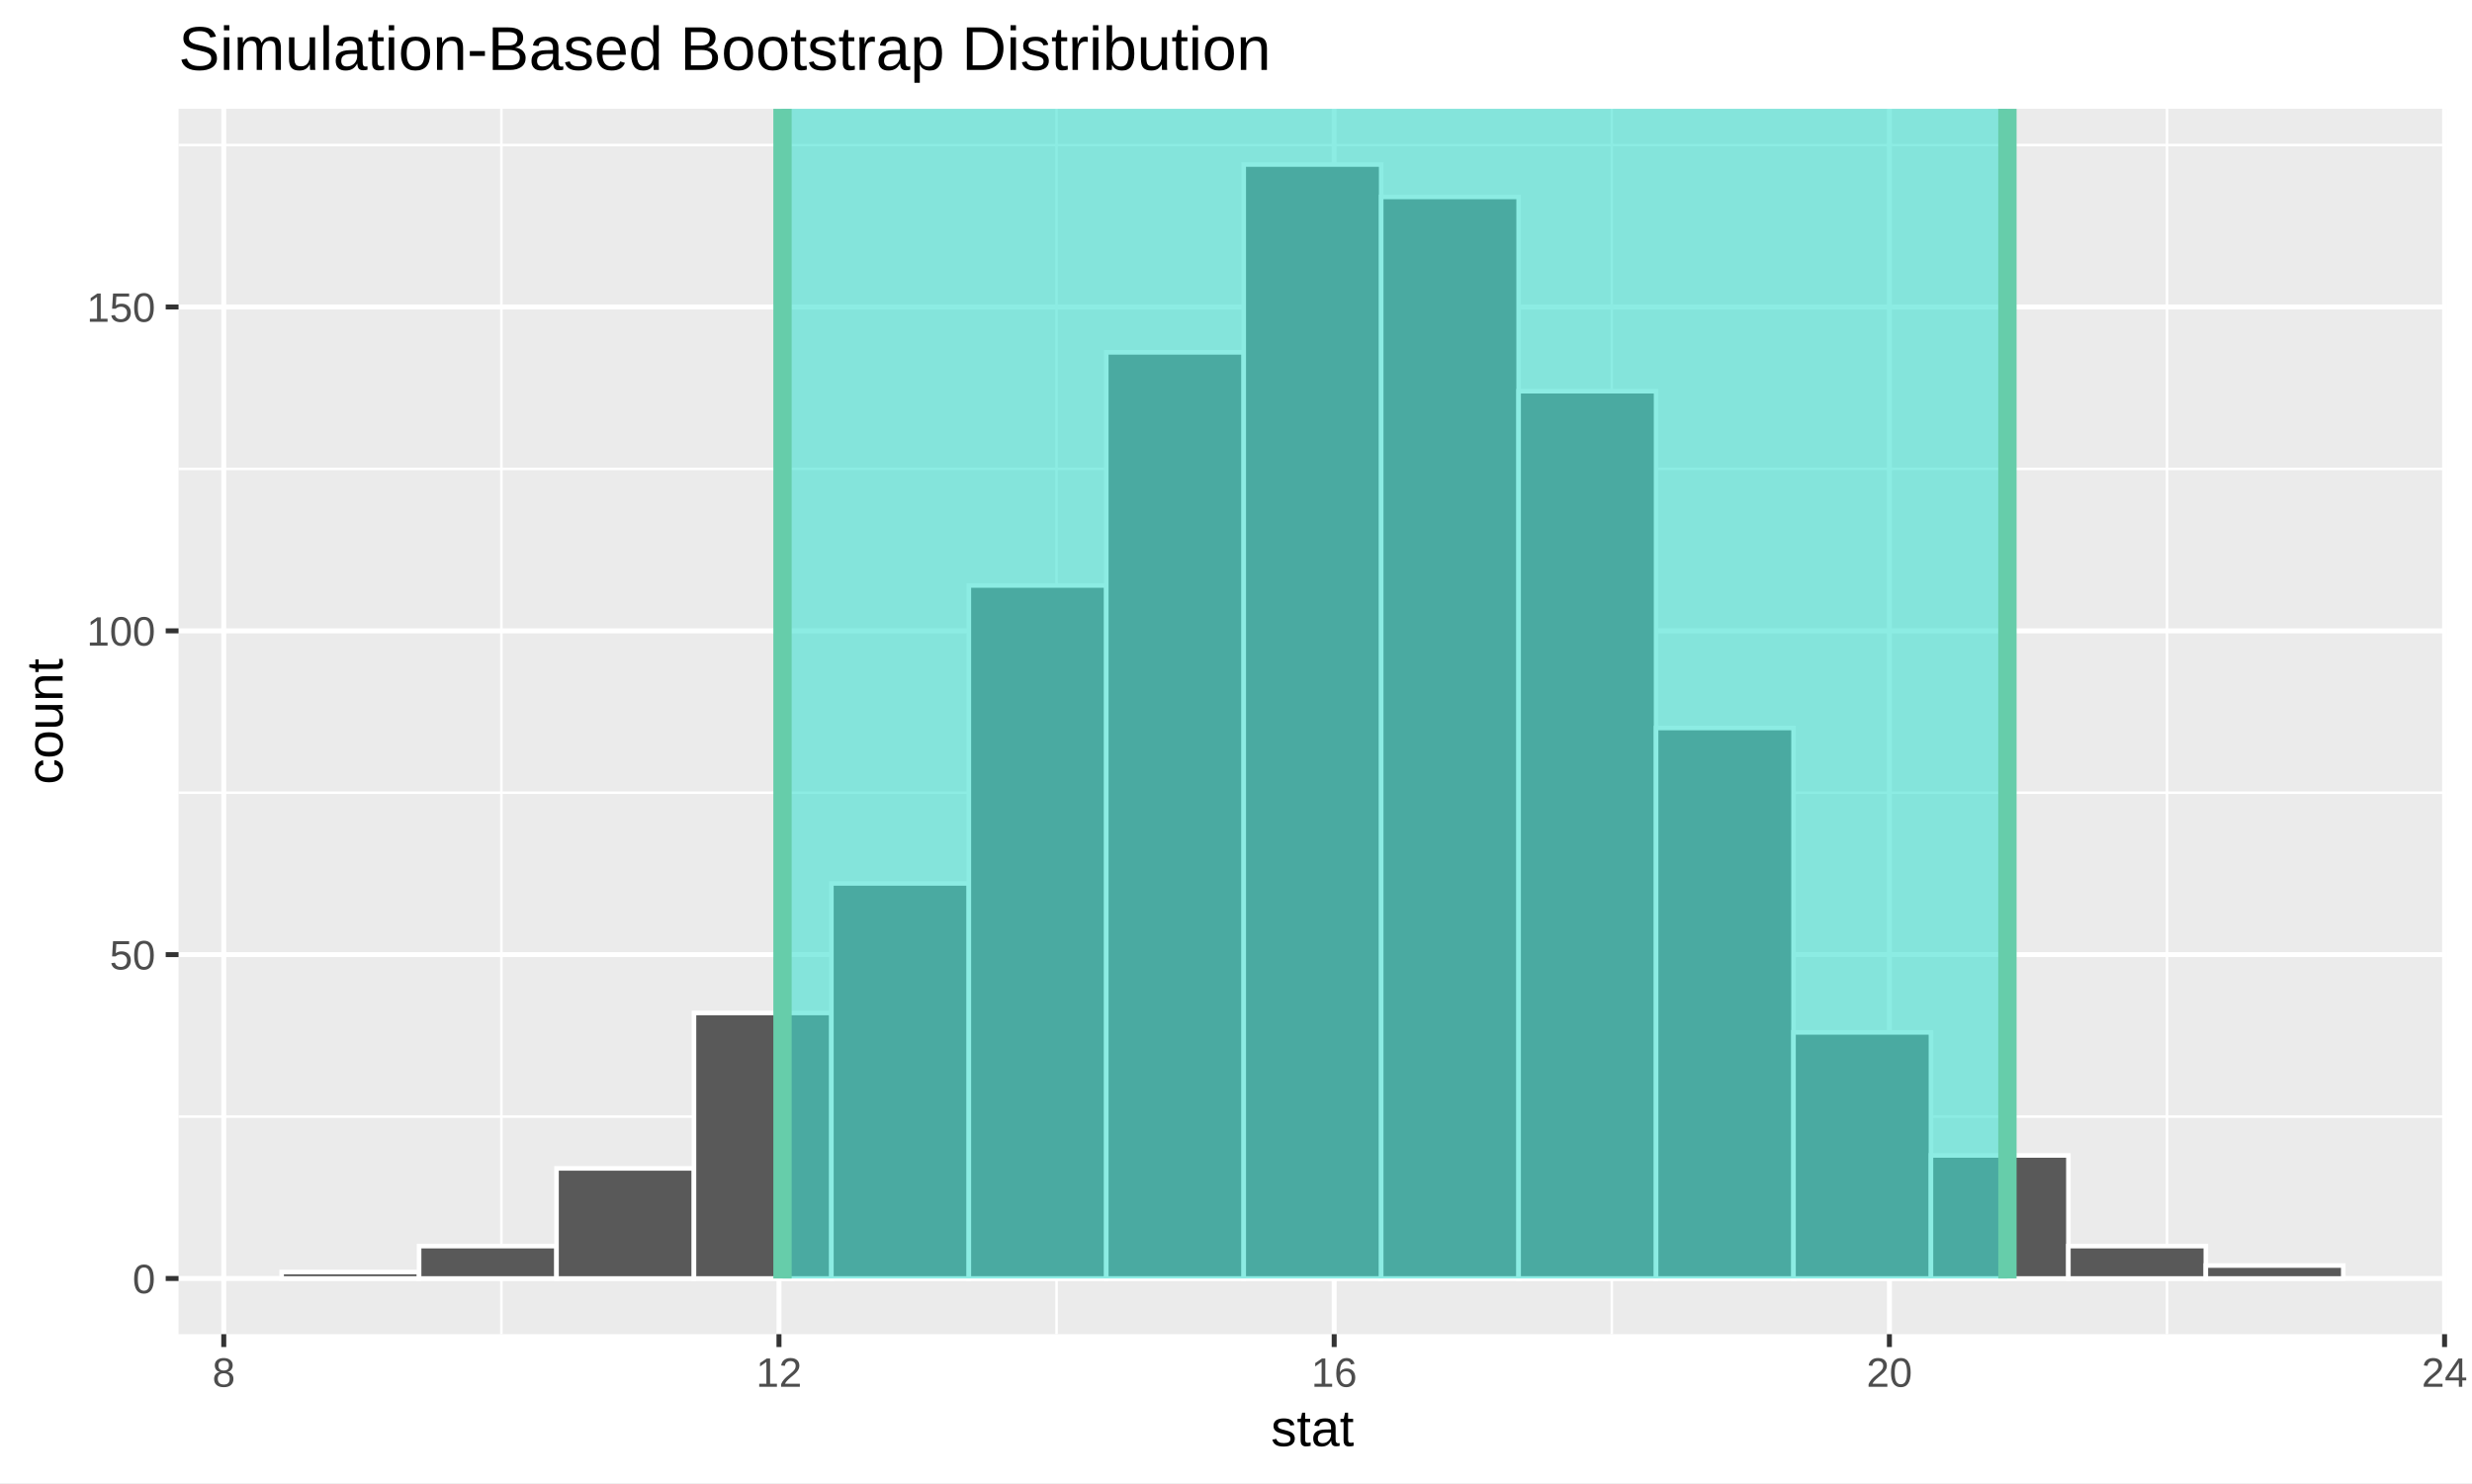
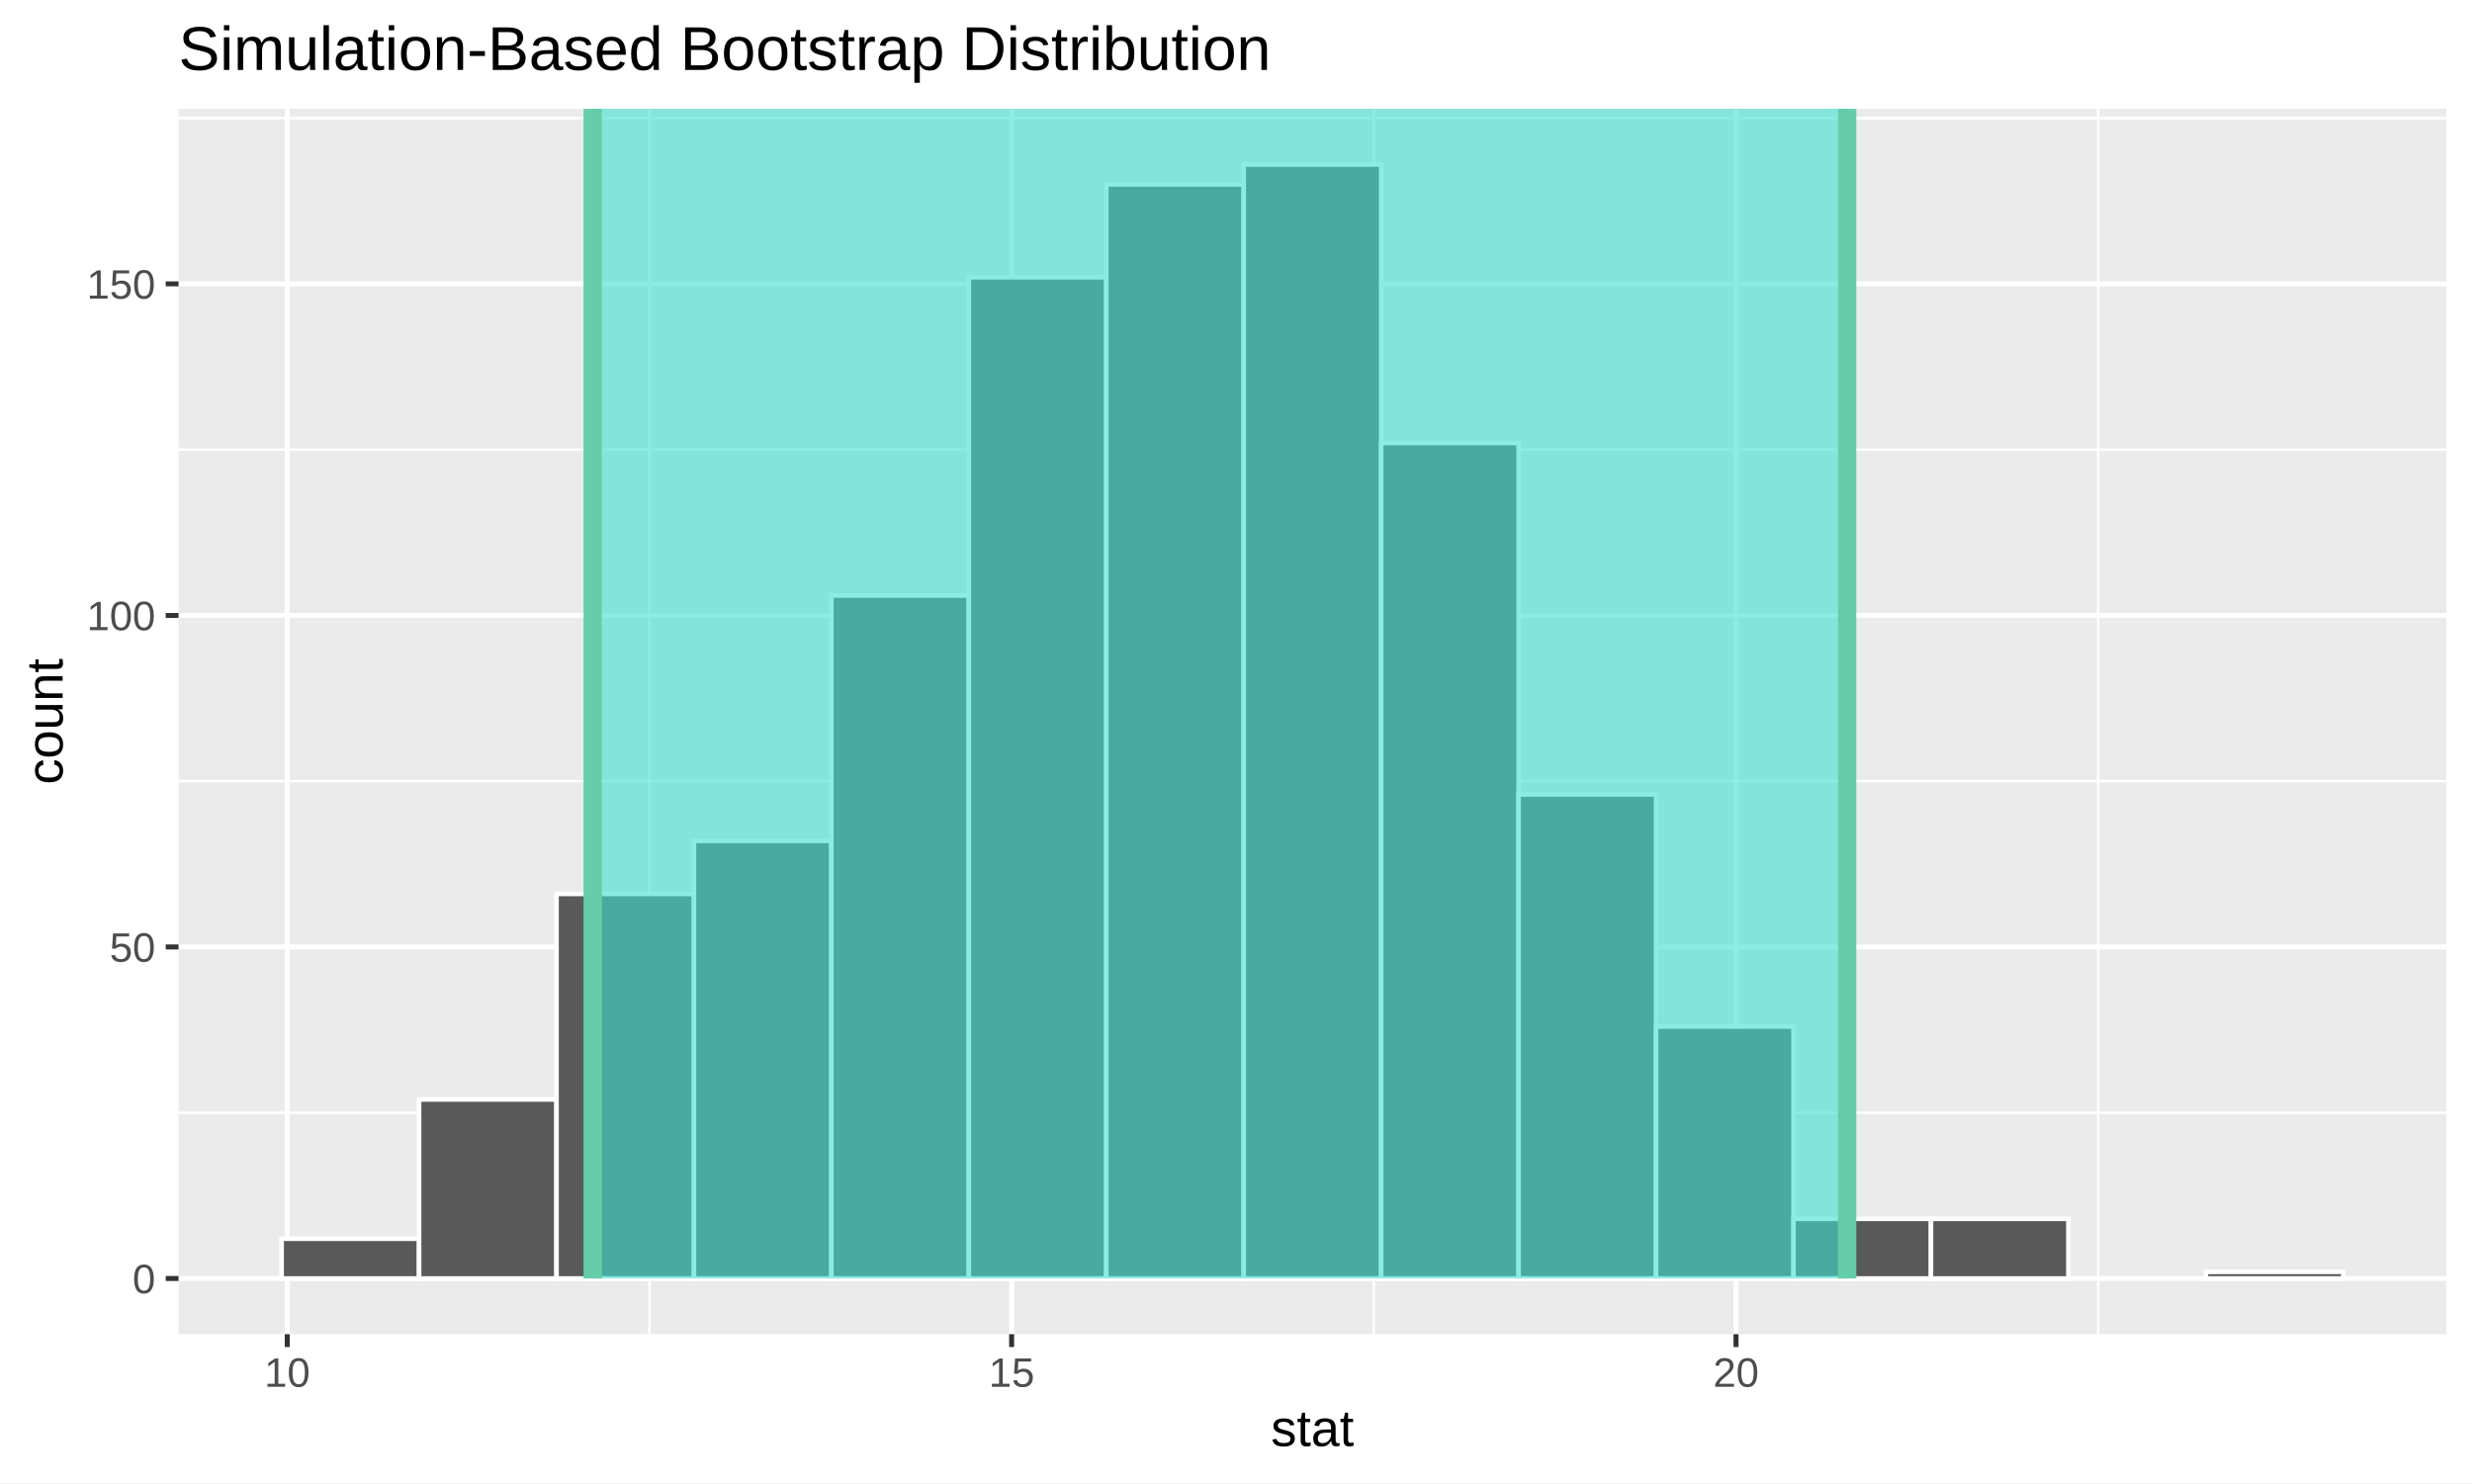
<svg xmlns="http://www.w3.org/2000/svg" class="svglite" width="576.00pt" height="345.60pt" viewBox="0 0 576.00 345.60">
  <defs>
    <style type="text/css">
    .svglite line, .svglite polyline, .svglite polygon, .svglite path, .svglite rect, .svglite circle {
      fill: none;
      stroke: #000000;
      stroke-linecap: round;
      stroke-linejoin: round;
      stroke-miterlimit: 10.00;
    }
    .svglite text {
      white-space: pre;
    }
  </style>
  </defs>
  <rect width="100%" height="100%" style="stroke: none; fill: #FFFFFF;" />
  <defs>
    <clipPath id="cpMC4wMHw1NzYuMDB8MC4wMHwzNDUuNjA=">
      <rect x="0.00" y="0.00" width="576.00" height="345.60" />
    </clipPath>
  </defs>
  <g clip-path="url(#cpMC4wMHw1NzYuMDB8MC4wMHwzNDUuNjA=)">
    <rect x="0.00" y="0.00" width="576.00" height="345.60" style="stroke-width: 1.16; stroke: #FFFFFF; fill: #FFFFFF;" />
  </g>
  <defs>
    <clipPath id="cpNDEuNjB8NTcwLjAyfDI1LjM2fDMxMC45Mg==">
      <rect x="41.60" y="25.36" width="528.42" height="285.56" />
    </clipPath>
  </defs>
  <g clip-path="url(#cpNDEuNjB8NTcwLjAyfDI1LjM2fDMxMC45Mg==)">
    <rect x="41.60" y="25.36" width="528.42" height="285.56" style="stroke-width: 1.16; stroke: none; fill: #EBEBEB;" />
-     <polyline points="41.60,260.21 570.02,260.21 " style="stroke-width: 0.58; stroke: #FFFFFF; stroke-linecap: butt;" />
-     <polyline points="41.60,184.74 570.02,184.74 " style="stroke-width: 0.58; stroke: #FFFFFF; stroke-linecap: butt;" />
-     <polyline points="41.60,109.28 570.02,109.28 " style="stroke-width: 0.58; stroke: #FFFFFF; stroke-linecap: butt;" />
-     <polyline points="41.60,33.81 570.02,33.81 " style="stroke-width: 0.58; stroke: #FFFFFF; stroke-linecap: butt;" />
-     <polyline points="116.83,310.92 116.83,25.36 " style="stroke-width: 0.58; stroke: #FFFFFF; stroke-linecap: butt;" />
-     <polyline points="246.19,310.92 246.19,25.36 " style="stroke-width: 0.58; stroke: #FFFFFF; stroke-linecap: butt;" />
-     <polyline points="375.56,310.92 375.56,25.36 " style="stroke-width: 0.58; stroke: #FFFFFF; stroke-linecap: butt;" />
-     <polyline points="504.93,310.92 504.93,25.36 " style="stroke-width: 0.58; stroke: #FFFFFF; stroke-linecap: butt;" />
+     <polyline points="41.60,259.31 570.02,259.31 " style="stroke-width: 0.58; stroke: #FFFFFF; stroke-linecap: butt;" />
+     <polyline points="41.60,182.05 570.02,182.05 " style="stroke-width: 0.58; stroke: #FFFFFF; stroke-linecap: butt;" />
+     <polyline points="41.60,104.79 570.02,104.79 " style="stroke-width: 0.58; stroke: #FFFFFF; stroke-linecap: butt;" />
+     <polyline points="41.60,27.52 570.02,27.52 " style="stroke-width: 0.58; stroke: #FFFFFF; stroke-linecap: butt;" />
+     <polyline points="151.33,310.92 151.33,25.36 " style="stroke-width: 0.58; stroke: #FFFFFF; stroke-linecap: butt;" />
+     <polyline points="320.11,310.92 320.11,25.36 " style="stroke-width: 0.58; stroke: #FFFFFF; stroke-linecap: butt;" />
+     <polyline points="488.90,310.92 488.90,25.36 " style="stroke-width: 0.58; stroke: #FFFFFF; stroke-linecap: butt;" />
    <polyline points="41.60,297.94 570.02,297.94 " style="stroke-width: 1.16; stroke: #FFFFFF; stroke-linecap: butt;" />
-     <polyline points="41.60,222.47 570.02,222.47 " style="stroke-width: 1.16; stroke: #FFFFFF; stroke-linecap: butt;" />
-     <polyline points="41.60,147.01 570.02,147.01 " style="stroke-width: 1.16; stroke: #FFFFFF; stroke-linecap: butt;" />
-     <polyline points="41.60,71.54 570.02,71.54 " style="stroke-width: 1.16; stroke: #FFFFFF; stroke-linecap: butt;" />
-     <polyline points="52.14,310.92 52.14,25.36 " style="stroke-width: 1.16; stroke: #FFFFFF; stroke-linecap: butt;" />
-     <polyline points="181.51,310.92 181.51,25.36 " style="stroke-width: 1.16; stroke: #FFFFFF; stroke-linecap: butt;" />
-     <polyline points="310.88,310.92 310.88,25.36 " style="stroke-width: 1.16; stroke: #FFFFFF; stroke-linecap: butt;" />
-     <polyline points="440.25,310.92 440.25,25.36 " style="stroke-width: 1.16; stroke: #FFFFFF; stroke-linecap: butt;" />
-     <polyline points="569.61,310.92 569.61,25.36 " style="stroke-width: 1.16; stroke: #FFFFFF; stroke-linecap: butt;" />
-     <rect x="65.62" y="296.43" width="32.03" height="1.51" style="stroke-width: 1.07; stroke: #FFFFFF; stroke-linecap: square; stroke-linejoin: miter; fill: #595959;" />
-     <rect x="97.65" y="290.39" width="32.03" height="7.55" style="stroke-width: 1.07; stroke: #FFFFFF; stroke-linecap: square; stroke-linejoin: miter; fill: #595959;" />
-     <rect x="129.67" y="272.28" width="32.03" height="25.66" style="stroke-width: 1.07; stroke: #FFFFFF; stroke-linecap: square; stroke-linejoin: miter; fill: #595959;" />
-     <rect x="161.70" y="236.06" width="32.03" height="61.88" style="stroke-width: 1.07; stroke: #FFFFFF; stroke-linecap: square; stroke-linejoin: miter; fill: #595959;" />
-     <rect x="193.72" y="205.87" width="32.03" height="92.07" style="stroke-width: 1.07; stroke: #FFFFFF; stroke-linecap: square; stroke-linejoin: miter; fill: #595959;" />
-     <rect x="225.75" y="136.44" width="32.03" height="161.50" style="stroke-width: 1.07; stroke: #FFFFFF; stroke-linecap: square; stroke-linejoin: miter; fill: #595959;" />
-     <rect x="257.77" y="82.11" width="32.03" height="215.83" style="stroke-width: 1.07; stroke: #FFFFFF; stroke-linecap: square; stroke-linejoin: miter; fill: #595959;" />
+     <polyline points="41.60,220.68 570.02,220.68 " style="stroke-width: 1.16; stroke: #FFFFFF; stroke-linecap: butt;" />
+     <polyline points="41.60,143.42 570.02,143.42 " style="stroke-width: 1.16; stroke: #FFFFFF; stroke-linecap: butt;" />
+     <polyline points="41.60,66.15 570.02,66.15 " style="stroke-width: 1.16; stroke: #FFFFFF; stroke-linecap: butt;" />
+     <polyline points="66.93,310.92 66.93,25.36 " style="stroke-width: 1.16; stroke: #FFFFFF; stroke-linecap: butt;" />
+     <polyline points="235.72,310.92 235.72,25.36 " style="stroke-width: 1.16; stroke: #FFFFFF; stroke-linecap: butt;" />
+     <polyline points="404.51,310.92 404.51,25.36 " style="stroke-width: 1.16; stroke: #FFFFFF; stroke-linecap: butt;" />
+     <rect x="65.62" y="288.67" width="32.03" height="9.27" style="stroke-width: 1.07; stroke: #FFFFFF; stroke-linecap: square; stroke-linejoin: miter; fill: #595959;" />
+     <rect x="97.65" y="256.22" width="32.03" height="41.72" style="stroke-width: 1.07; stroke: #FFFFFF; stroke-linecap: square; stroke-linejoin: miter; fill: #595959;" />
+     <rect x="129.67" y="208.32" width="32.03" height="89.62" style="stroke-width: 1.07; stroke: #FFFFFF; stroke-linecap: square; stroke-linejoin: miter; fill: #595959;" />
+     <rect x="161.70" y="195.95" width="32.03" height="101.99" style="stroke-width: 1.07; stroke: #FFFFFF; stroke-linecap: square; stroke-linejoin: miter; fill: #595959;" />
+     <rect x="193.72" y="138.78" width="32.03" height="159.16" style="stroke-width: 1.07; stroke: #FFFFFF; stroke-linecap: square; stroke-linejoin: miter; fill: #595959;" />
+     <rect x="225.75" y="64.61" width="32.03" height="233.33" style="stroke-width: 1.07; stroke: #FFFFFF; stroke-linecap: square; stroke-linejoin: miter; fill: #595959;" />
+     <rect x="257.77" y="42.98" width="32.03" height="254.96" style="stroke-width: 1.07; stroke: #FFFFFF; stroke-linecap: square; stroke-linejoin: miter; fill: #595959;" />
    <rect x="289.80" y="38.34" width="32.03" height="259.60" style="stroke-width: 1.07; stroke: #FFFFFF; stroke-linecap: square; stroke-linejoin: miter; fill: #595959;" />
-     <rect x="321.83" y="45.89" width="32.03" height="252.05" style="stroke-width: 1.07; stroke: #FFFFFF; stroke-linecap: square; stroke-linejoin: miter; fill: #595959;" />
-     <rect x="353.85" y="91.17" width="32.03" height="206.77" style="stroke-width: 1.07; stroke: #FFFFFF; stroke-linecap: square; stroke-linejoin: miter; fill: #595959;" />
-     <rect x="385.88" y="169.65" width="32.03" height="128.29" style="stroke-width: 1.07; stroke: #FFFFFF; stroke-linecap: square; stroke-linejoin: miter; fill: #595959;" />
-     <rect x="417.90" y="240.59" width="32.03" height="57.35" style="stroke-width: 1.07; stroke: #FFFFFF; stroke-linecap: square; stroke-linejoin: miter; fill: #595959;" />
-     <rect x="449.93" y="269.26" width="32.03" height="28.68" style="stroke-width: 1.07; stroke: #FFFFFF; stroke-linecap: square; stroke-linejoin: miter; fill: #595959;" />
-     <rect x="481.95" y="290.39" width="32.03" height="7.55" style="stroke-width: 1.07; stroke: #FFFFFF; stroke-linecap: square; stroke-linejoin: miter; fill: #595959;" />
-     <rect x="513.98" y="294.92" width="32.03" height="3.02" style="stroke-width: 1.07; stroke: #FFFFFF; stroke-linecap: square; stroke-linejoin: miter; fill: #595959;" />
-     <rect x="182.33" y="25.36" width="285.42" height="272.58" style="stroke-width: 1.07; stroke: none; stroke-linecap: square; stroke-linejoin: miter; fill: #40E0D0; fill-opacity: 0.60;" />
-     <line x1="182.33" y1="297.94" x2="182.33" y2="25.36" style="stroke-width: 4.27; stroke: #66CDAA; stroke-linecap: butt;" />
-     <line x1="467.75" y1="297.94" x2="467.75" y2="25.36" style="stroke-width: 4.27; stroke: #66CDAA; stroke-linecap: butt;" />
+     <rect x="321.83" y="103.24" width="32.03" height="194.70" style="stroke-width: 1.07; stroke: #FFFFFF; stroke-linecap: square; stroke-linejoin: miter; fill: #595959;" />
+     <rect x="353.85" y="185.14" width="32.03" height="112.80" style="stroke-width: 1.07; stroke: #FFFFFF; stroke-linecap: square; stroke-linejoin: miter; fill: #595959;" />
+     <rect x="385.88" y="239.22" width="32.03" height="58.72" style="stroke-width: 1.07; stroke: #FFFFFF; stroke-linecap: square; stroke-linejoin: miter; fill: #595959;" />
+     <rect x="417.90" y="284.03" width="32.03" height="13.91" style="stroke-width: 1.07; stroke: #FFFFFF; stroke-linecap: square; stroke-linejoin: miter; fill: #595959;" />
+     <rect x="449.93" y="284.03" width="32.03" height="13.91" style="stroke-width: 1.07; stroke: #FFFFFF; stroke-linecap: square; stroke-linejoin: miter; fill: #595959;" />
+     <rect x="481.95" y="297.94" width="32.03" height="0.00" style="stroke-width: 1.07; stroke: #FFFFFF; stroke-linecap: square; stroke-linejoin: miter; fill: #595959;" />
+     <rect x="513.98" y="296.39" width="32.03" height="1.55" style="stroke-width: 1.07; stroke: #FFFFFF; stroke-linecap: square; stroke-linejoin: miter; fill: #595959;" />
+     <rect x="138.11" y="25.36" width="292.29" height="272.58" style="stroke-width: 1.07; stroke: none; stroke-linecap: square; stroke-linejoin: miter; fill: #40E0D0; fill-opacity: 0.60;" />
+     <line x1="138.11" y1="297.94" x2="138.11" y2="25.36" style="stroke-width: 4.27; stroke: #66CDAA; stroke-linecap: butt;" />
+     <line x1="430.40" y1="297.94" x2="430.40" y2="25.36" style="stroke-width: 4.27; stroke: #66CDAA; stroke-linecap: butt;" />
  </g>
  <g clip-path="url(#cpMC4wMHw1NzYuMDB8MC4wMHwzNDUuNjA=)">
    <text x="36.22" y="301.38" text-anchor="end" style="font-size: 9.60px;fill: #4D4D4D; font-family: &quot;Arial&quot;;" textLength="5.34px" lengthAdjust="spacingAndGlyphs">0</text>
-     <text x="36.22" y="225.92" text-anchor="end" style="font-size: 9.60px;fill: #4D4D4D; font-family: &quot;Arial&quot;;" textLength="10.67px" lengthAdjust="spacingAndGlyphs">50</text>
-     <text x="36.22" y="150.45" text-anchor="end" style="font-size: 9.60px;fill: #4D4D4D; font-family: &quot;Arial&quot;;" textLength="16.01px" lengthAdjust="spacingAndGlyphs">100</text>
-     <text x="36.22" y="74.99" text-anchor="end" style="font-size: 9.60px;fill: #4D4D4D; font-family: &quot;Arial&quot;;" textLength="16.01px" lengthAdjust="spacingAndGlyphs">150</text>
+     <text x="36.22" y="224.12" text-anchor="end" style="font-size: 9.60px;fill: #4D4D4D; font-family: &quot;Arial&quot;;" textLength="10.67px" lengthAdjust="spacingAndGlyphs">50</text>
+     <text x="36.22" y="146.86" text-anchor="end" style="font-size: 9.60px;fill: #4D4D4D; font-family: &quot;Arial&quot;;" textLength="16.01px" lengthAdjust="spacingAndGlyphs">100</text>
+     <text x="36.22" y="69.60" text-anchor="end" style="font-size: 9.60px;fill: #4D4D4D; font-family: &quot;Arial&quot;;" textLength="16.01px" lengthAdjust="spacingAndGlyphs">150</text>
    <polyline points="38.61,297.94 41.60,297.94 " style="stroke-width: 1.16; stroke: #333333; stroke-linecap: butt;" />
-     <polyline points="38.61,222.47 41.60,222.47 " style="stroke-width: 1.16; stroke: #333333; stroke-linecap: butt;" />
-     <polyline points="38.61,147.01 41.60,147.01 " style="stroke-width: 1.16; stroke: #333333; stroke-linecap: butt;" />
-     <polyline points="38.61,71.54 41.60,71.54 " style="stroke-width: 1.16; stroke: #333333; stroke-linecap: butt;" />
-     <polyline points="52.14,313.91 52.14,310.92 " style="stroke-width: 1.16; stroke: #333333; stroke-linecap: butt;" />
-     <polyline points="181.51,313.91 181.51,310.92 " style="stroke-width: 1.16; stroke: #333333; stroke-linecap: butt;" />
-     <polyline points="310.88,313.91 310.88,310.92 " style="stroke-width: 1.16; stroke: #333333; stroke-linecap: butt;" />
-     <polyline points="440.25,313.91 440.25,310.92 " style="stroke-width: 1.16; stroke: #333333; stroke-linecap: butt;" />
-     <polyline points="569.61,313.91 569.61,310.92 " style="stroke-width: 1.16; stroke: #333333; stroke-linecap: butt;" />
-     <text x="52.14" y="323.18" text-anchor="middle" style="font-size: 9.60px;fill: #4D4D4D; font-family: &quot;Arial&quot;;" textLength="5.34px" lengthAdjust="spacingAndGlyphs">8</text>
-     <text x="181.51" y="323.18" text-anchor="middle" style="font-size: 9.60px;fill: #4D4D4D; font-family: &quot;Arial&quot;;" textLength="10.67px" lengthAdjust="spacingAndGlyphs">12</text>
-     <text x="310.88" y="323.18" text-anchor="middle" style="font-size: 9.60px;fill: #4D4D4D; font-family: &quot;Arial&quot;;" textLength="10.67px" lengthAdjust="spacingAndGlyphs">16</text>
-     <text x="440.25" y="323.18" text-anchor="middle" style="font-size: 9.60px;fill: #4D4D4D; font-family: &quot;Arial&quot;;" textLength="10.67px" lengthAdjust="spacingAndGlyphs">20</text>
-     <text x="569.61" y="323.18" text-anchor="middle" style="font-size: 9.60px;fill: #4D4D4D; font-family: &quot;Arial&quot;;" textLength="10.67px" lengthAdjust="spacingAndGlyphs">24</text>
+     <polyline points="38.61,220.68 41.60,220.68 " style="stroke-width: 1.16; stroke: #333333; stroke-linecap: butt;" />
+     <polyline points="38.61,143.42 41.60,143.42 " style="stroke-width: 1.16; stroke: #333333; stroke-linecap: butt;" />
+     <polyline points="38.61,66.15 41.60,66.15 " style="stroke-width: 1.16; stroke: #333333; stroke-linecap: butt;" />
+     <polyline points="66.93,313.91 66.93,310.92 " style="stroke-width: 1.16; stroke: #333333; stroke-linecap: butt;" />
+     <polyline points="235.72,313.91 235.72,310.92 " style="stroke-width: 1.16; stroke: #333333; stroke-linecap: butt;" />
+     <polyline points="404.51,313.91 404.51,310.92 " style="stroke-width: 1.16; stroke: #333333; stroke-linecap: butt;" />
+     <text x="66.93" y="323.18" text-anchor="middle" style="font-size: 9.60px;fill: #4D4D4D; font-family: &quot;Arial&quot;;" textLength="10.67px" lengthAdjust="spacingAndGlyphs">10</text>
+     <text x="235.72" y="323.18" text-anchor="middle" style="font-size: 9.60px;fill: #4D4D4D; font-family: &quot;Arial&quot;;" textLength="10.67px" lengthAdjust="spacingAndGlyphs">15</text>
+     <text x="404.51" y="323.18" text-anchor="middle" style="font-size: 9.60px;fill: #4D4D4D; font-family: &quot;Arial&quot;;" textLength="10.67px" lengthAdjust="spacingAndGlyphs">20</text>
    <text x="305.81" y="336.98" text-anchor="middle" style="font-size: 12.00px; font-family: &quot;Arial&quot;;" textLength="19.34px" lengthAdjust="spacingAndGlyphs">stat</text>
    <text transform="translate(14.59,168.14) rotate(-90)" text-anchor="middle" style="font-size: 12.00px; font-family: &quot;Arial&quot;;" textLength="29.35px" lengthAdjust="spacingAndGlyphs">count</text>
    <text x="41.60" y="16.30" style="font-size: 14.40px; font-family: &quot;Arial&quot;;" textLength="254.38px" lengthAdjust="spacingAndGlyphs">Simulation-Based Bootstrap Distribution</text>
  </g>
</svg>
